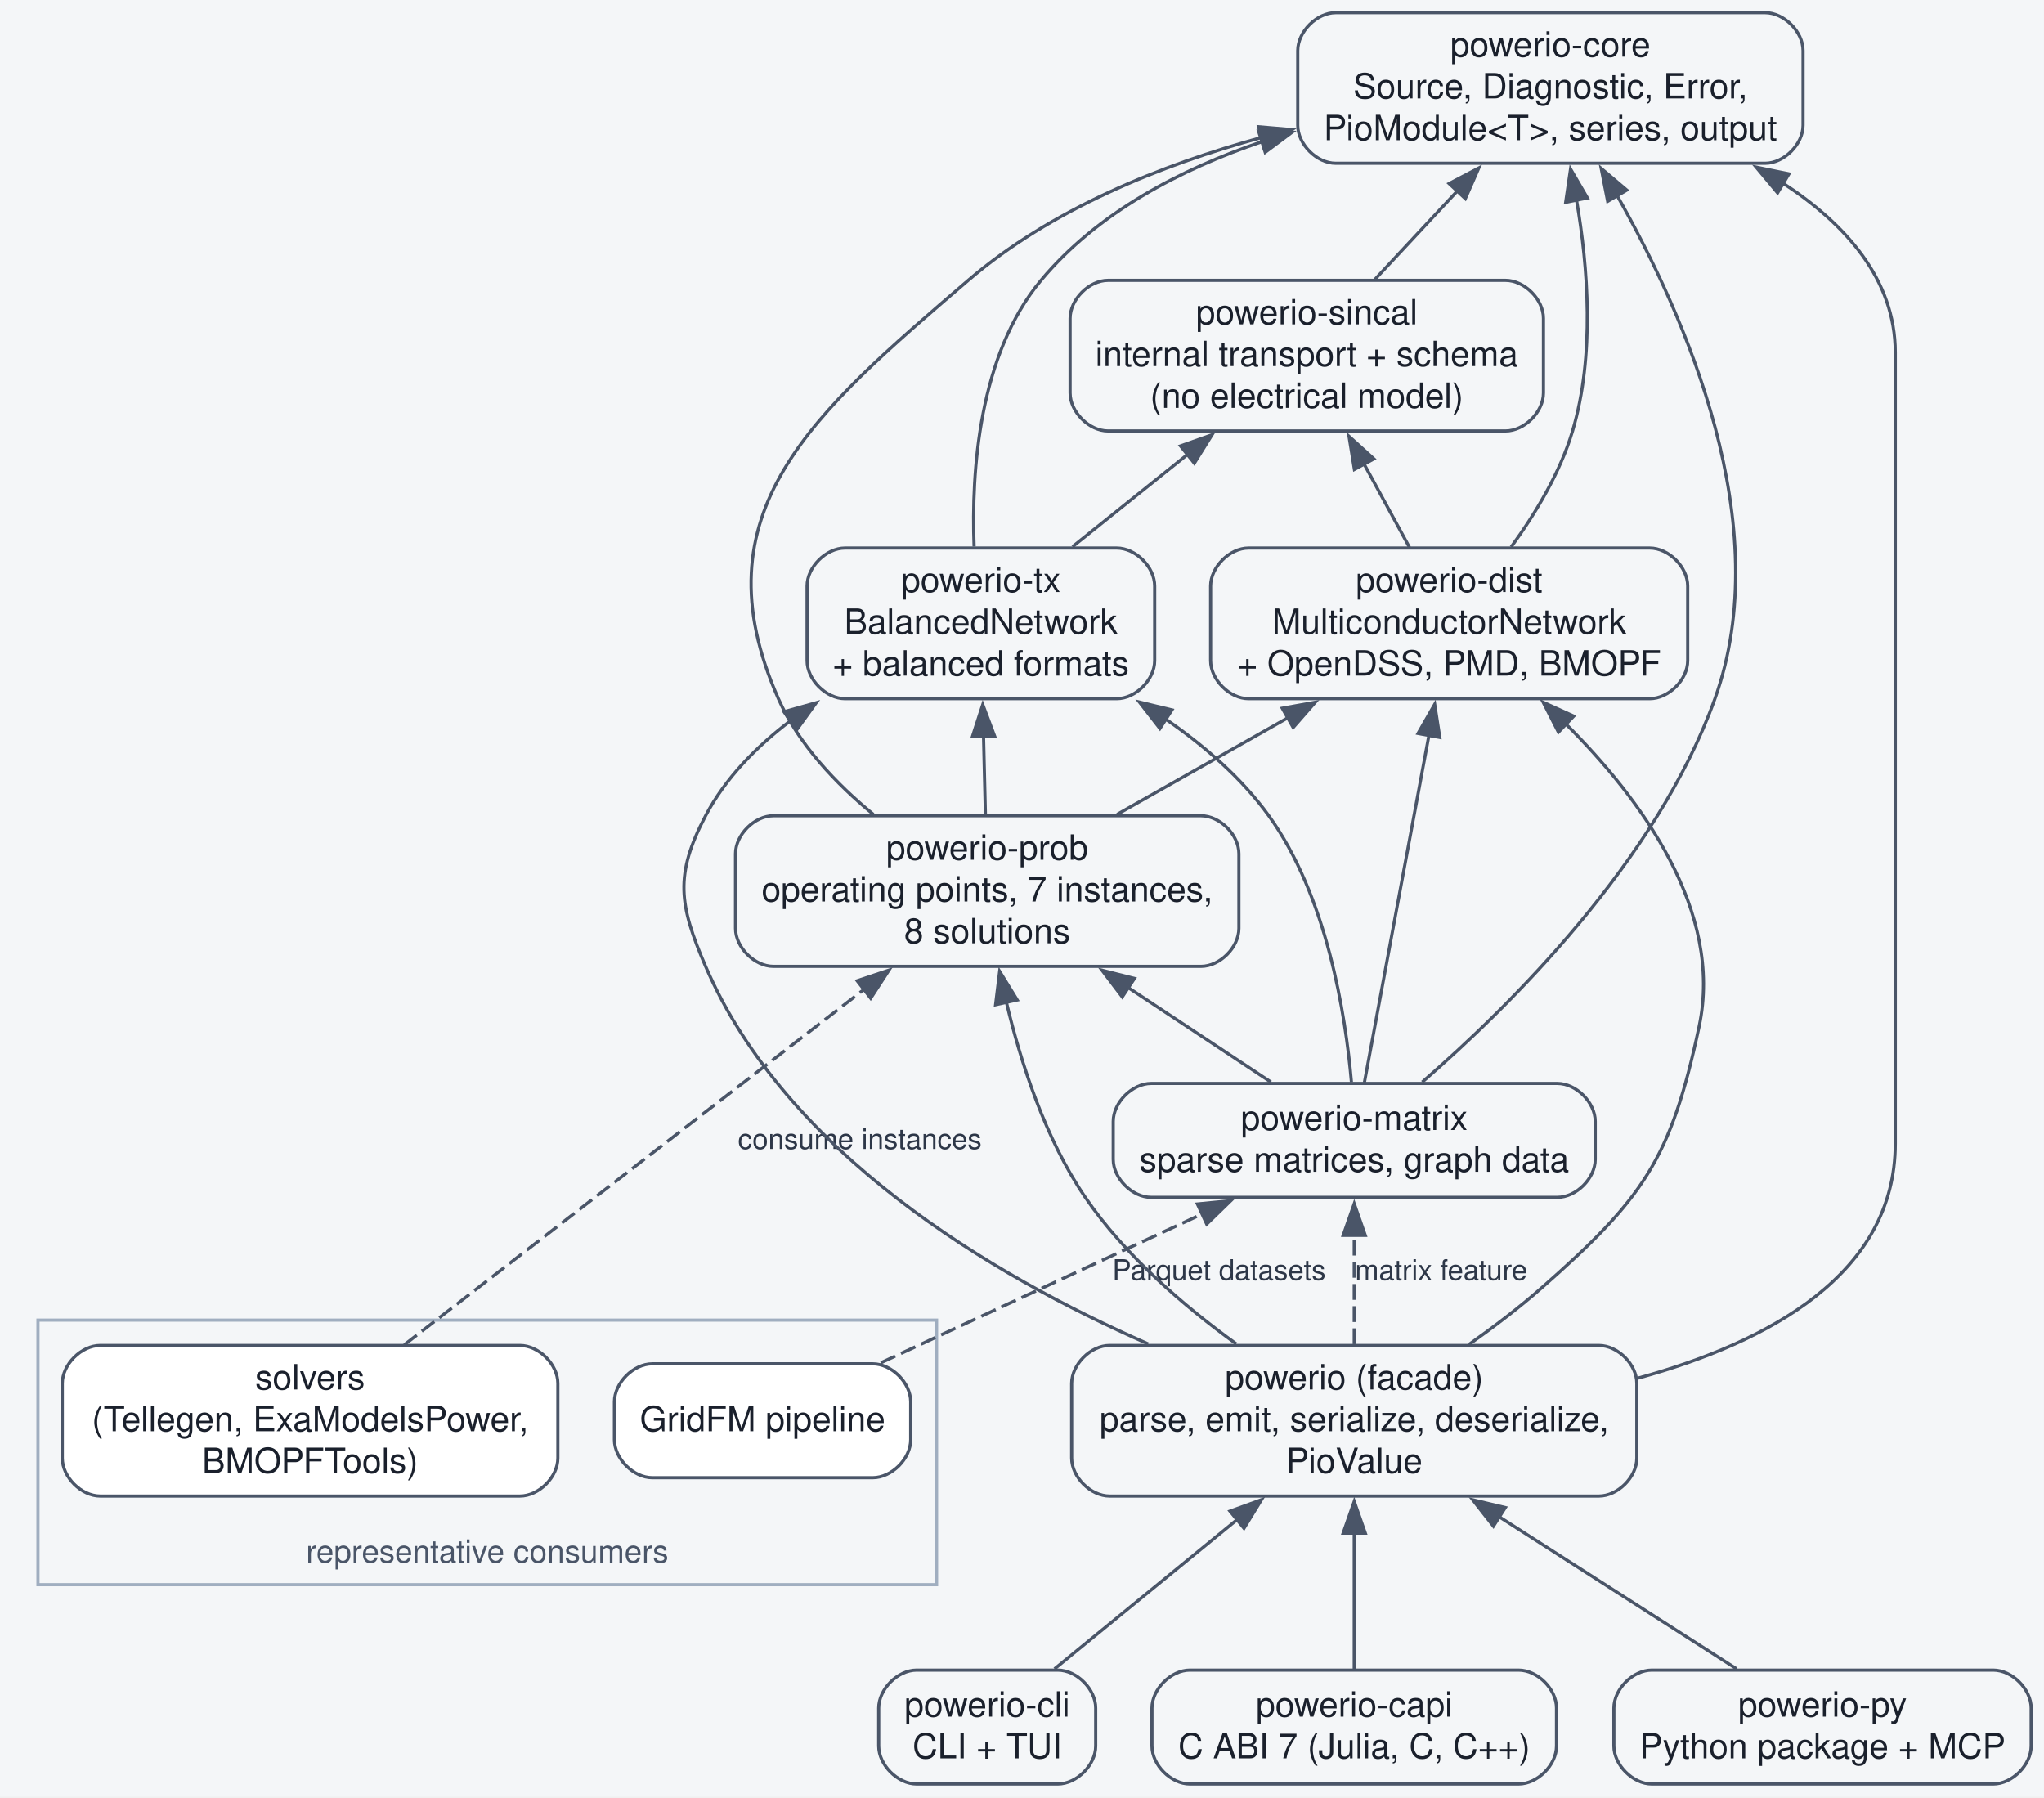
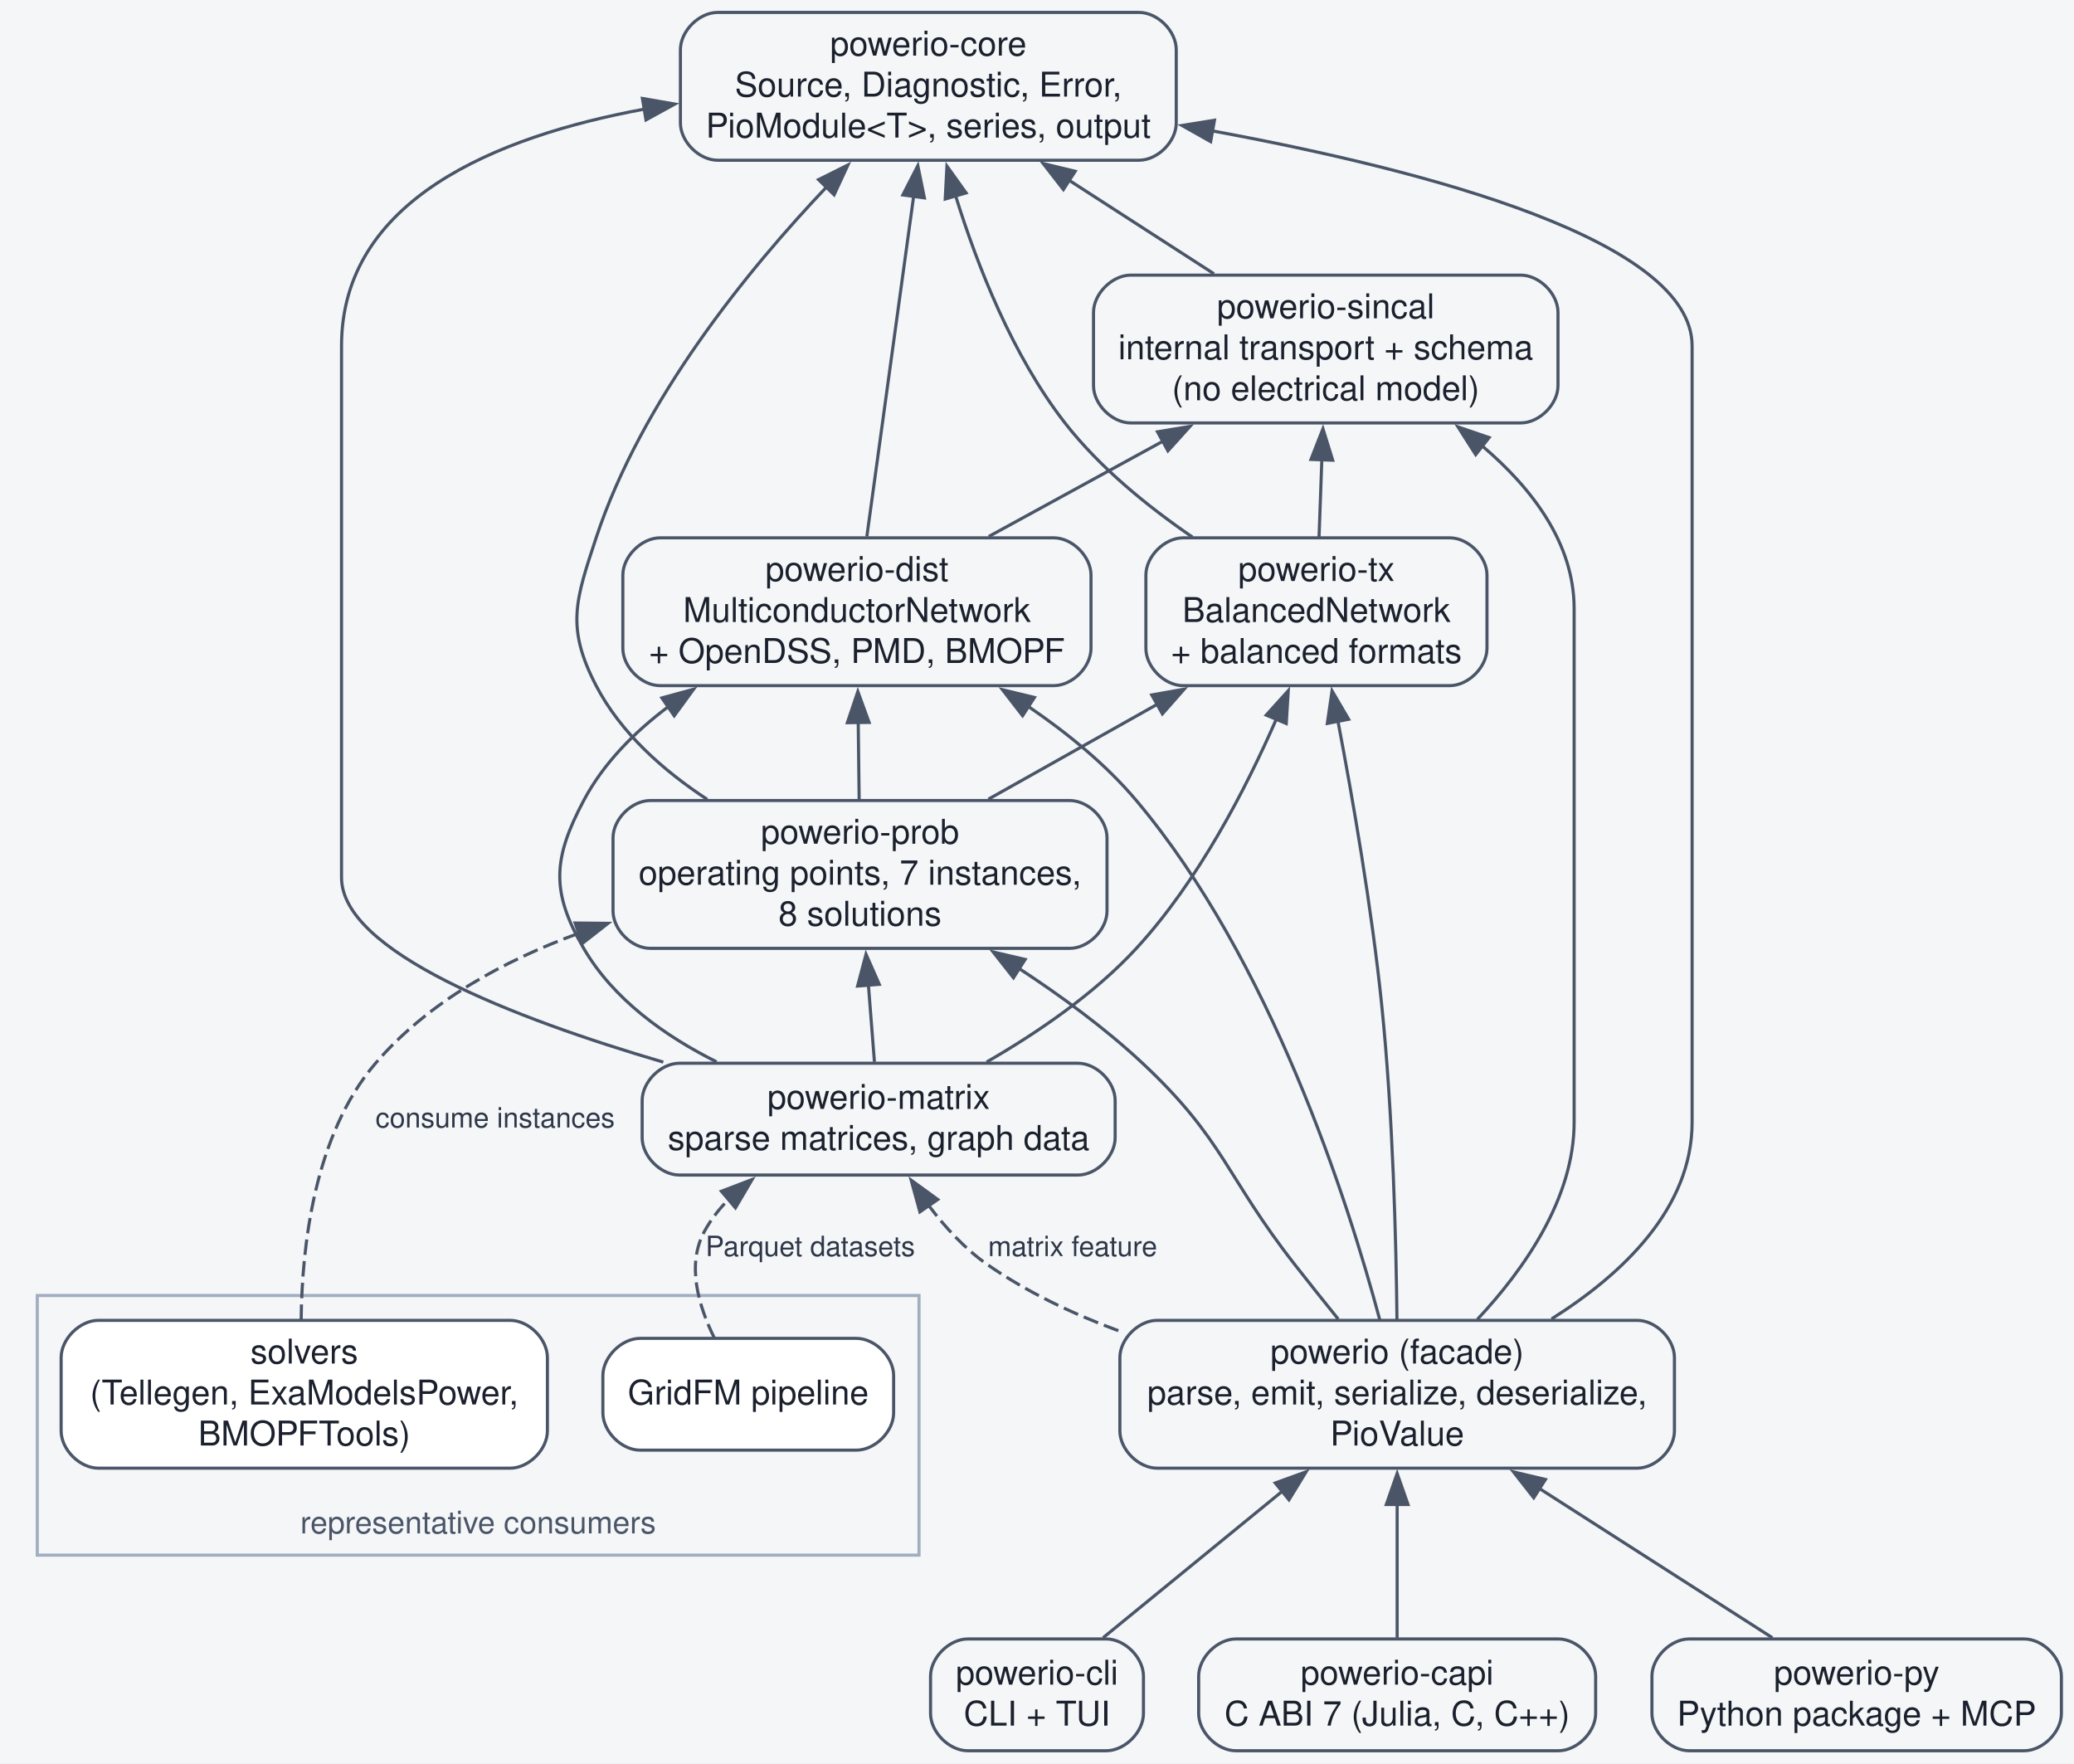
- <svg xmlns="http://www.w3.org/2000/svg" width="646pt" height="568pt" viewBox="0.00 0.00 646.00 568.00">
+ <svg xmlns="http://www.w3.org/2000/svg" width="668pt" height="568pt" viewBox="0.00 0.00 668.00 568.00">
  <g id="graph0" class="graph" transform="scale(1 1) rotate(0) translate(4 563.8)">
-     <polygon fill="#f4f6f8" stroke="none" points="-4,4 -4,-563.8 641.94,-563.8 641.94,4 -4,4" />
+     <polygon fill="#f4f6f8" stroke="none" points="-4,4 -4,-563.8 663.94,-563.8 663.94,4 -4,4" />
    <g id="clust1" class="cluster">
      <polygon fill="#f4f6f8" stroke="#a0aec0" points="8,-63 8,-146.6 292,-146.6 292,-63 8,-63" />
      <text xml:space="preserve" text-anchor="middle" x="150" y="-70" font-family="Helvetica,sans-Serif" font-size="10.00" fill="#4a5568">representative consumers</text>
    </g>
    <g id="node1" class="node">
      <path fill="#ffffff" stroke="#4a5568" d="M160.31,-138.6C160.31,-138.6 27.69,-138.6 27.69,-138.6 21.69,-138.6 15.69,-132.6 15.69,-126.6 15.69,-126.6 15.69,-103 15.69,-103 15.69,-97 21.69,-91 27.69,-91 27.69,-91 160.31,-91 160.31,-91 166.31,-91 172.31,-97 172.31,-103 172.31,-103 172.31,-126.6 172.31,-126.6 172.31,-132.6 166.31,-138.6 160.31,-138.6" />
      <text xml:space="preserve" text-anchor="middle" x="94" y="-124.7" font-family="Helvetica,sans-Serif" font-size="11.00" fill="#1a202c">solvers</text>
      <text xml:space="preserve" text-anchor="middle" x="94" y="-111.5" font-family="Helvetica,sans-Serif" font-size="11.00" fill="#1a202c">(Tellegen, ExaModelsPower,</text>
      <text xml:space="preserve" text-anchor="middle" x="94" y="-98.3" font-family="Helvetica,sans-Serif" font-size="11.00" fill="#1a202c">BMOPFTools)</text>
    </g>
    <g id="node8" class="node">
-       <path fill="#f4f6f8" stroke="#4a5568" d="M375.55,-306C375.55,-306 240.45,-306 240.45,-306 234.45,-306 228.45,-300 228.45,-294 228.45,-294 228.45,-270.4 228.45,-270.4 228.45,-264.4 234.45,-258.4 240.45,-258.4 240.45,-258.4 375.55,-258.4 375.55,-258.4 381.55,-258.4 387.55,-264.4 387.55,-270.4 387.55,-270.4 387.55,-294 387.55,-294 387.55,-300 381.55,-306 375.55,-306" />
-       <text xml:space="preserve" text-anchor="middle" x="308" y="-292.1" font-family="Helvetica,sans-Serif" font-size="11.00" fill="#1a202c">powerio-prob</text>
-       <text xml:space="preserve" text-anchor="middle" x="308" y="-278.9" font-family="Helvetica,sans-Serif" font-size="11.00" fill="#1a202c">operating points, 7 instances,</text>
-       <text xml:space="preserve" text-anchor="middle" x="308" y="-265.7" font-family="Helvetica,sans-Serif" font-size="11.00" fill="#1a202c">8 solutions</text>
+       <path fill="#f4f6f8" stroke="#4a5568" d="M340.55,-306C340.55,-306 205.45,-306 205.45,-306 199.45,-306 193.45,-300 193.45,-294 193.45,-294 193.45,-270.4 193.45,-270.4 193.45,-264.4 199.45,-258.4 205.45,-258.4 205.45,-258.4 340.55,-258.4 340.55,-258.4 346.55,-258.4 352.55,-264.4 352.55,-270.4 352.55,-270.4 352.55,-294 352.55,-294 352.55,-300 346.55,-306 340.55,-306" />
+       <text xml:space="preserve" text-anchor="middle" x="273" y="-292.1" font-family="Helvetica,sans-Serif" font-size="11.00" fill="#1a202c">powerio-prob</text>
+       <text xml:space="preserve" text-anchor="middle" x="273" y="-278.9" font-family="Helvetica,sans-Serif" font-size="11.00" fill="#1a202c">operating points, 7 instances,</text>
+       <text xml:space="preserve" text-anchor="middle" x="273" y="-265.7" font-family="Helvetica,sans-Serif" font-size="11.00" fill="#1a202c">8 solutions</text>
    </g>
-     <g id="edge21" class="edge">
-       <path fill="none" stroke="#4a5568" stroke-dasharray="5,2" d="M123.76,-138.8C161.66,-168.09 227.25,-218.79 269.09,-251.13" />
-       <polygon fill="#4a5568" stroke="#4a5568" points="266.9,-253.86 276.96,-257.21 271.18,-248.32 266.9,-253.86" />
-       <text xml:space="preserve" text-anchor="middle" x="267.75" y="-200.7" font-family="Helvetica,sans-Serif" font-size="9.00" fill="#2d3748">consume instances</text>
+     <g id="edge22" class="edge">
+       <path fill="none" stroke="#4a5568" stroke-dasharray="5,2" d="M93,-138.73C93.23,-162.18 97.16,-198.34 116.96,-221.4 133.92,-241.15 158.15,-254.4 182.49,-263.28" />
+       <polygon fill="#4a5568" stroke="#4a5568" points="181.24,-266.56 191.84,-266.46 183.5,-259.93 181.24,-266.56" />
+       <text xml:space="preserve" text-anchor="middle" x="155.48" y="-200.7" font-family="Helvetica,sans-Serif" font-size="9.00" fill="#2d3748">consume instances</text>
    </g>
    <g id="node2" class="node">
      <path fill="#ffffff" stroke="#4a5568" d="M271.82,-132.8C271.82,-132.8 202.18,-132.8 202.18,-132.8 196.18,-132.8 190.18,-126.8 190.18,-120.8 190.18,-120.8 190.18,-108.8 190.18,-108.8 190.18,-102.8 196.18,-96.8 202.18,-96.8 202.18,-96.8 271.82,-96.8 271.82,-96.8 277.82,-96.8 283.82,-102.8 283.82,-108.8 283.82,-108.8 283.82,-120.8 283.82,-120.8 283.82,-126.8 277.82,-132.8 271.82,-132.8" />
      <text xml:space="preserve" text-anchor="middle" x="237" y="-111.5" font-family="Helvetica,sans-Serif" font-size="11.00" fill="#1a202c">GridFM pipeline</text>
    </g>
    <g id="node7" class="node">
-       <path fill="#f4f6f8" stroke="#4a5568" d="M488.17,-221.4C488.17,-221.4 359.83,-221.4 359.83,-221.4 353.83,-221.4 347.83,-215.4 347.83,-209.4 347.83,-209.4 347.83,-197.4 347.83,-197.4 347.83,-191.4 353.83,-185.4 359.83,-185.4 359.83,-185.4 488.17,-185.4 488.17,-185.4 494.17,-185.4 500.17,-191.4 500.17,-197.4 500.17,-197.4 500.17,-209.4 500.17,-209.4 500.17,-215.4 494.17,-221.4 488.17,-221.4" />
-       <text xml:space="preserve" text-anchor="middle" x="424" y="-206.7" font-family="Helvetica,sans-Serif" font-size="11.00" fill="#1a202c">powerio-matrix</text>
-       <text xml:space="preserve" text-anchor="middle" x="424" y="-193.5" font-family="Helvetica,sans-Serif" font-size="11.00" fill="#1a202c">sparse matrices, graph data</text>
+       <path fill="#f4f6f8" stroke="#4a5568" d="M343.17,-221.4C343.17,-221.4 214.83,-221.4 214.83,-221.4 208.83,-221.4 202.83,-215.4 202.83,-209.4 202.83,-209.4 202.83,-197.4 202.83,-197.4 202.83,-191.4 208.83,-185.4 214.83,-185.4 214.83,-185.4 343.17,-185.4 343.17,-185.4 349.17,-185.4 355.17,-191.4 355.17,-197.4 355.17,-197.4 355.17,-209.4 355.17,-209.4 355.17,-215.4 349.17,-221.4 343.17,-221.4" />
+       <text xml:space="preserve" text-anchor="middle" x="279" y="-206.7" font-family="Helvetica,sans-Serif" font-size="11.00" fill="#1a202c">powerio-matrix</text>
+       <text xml:space="preserve" text-anchor="middle" x="279" y="-193.5" font-family="Helvetica,sans-Serif" font-size="11.00" fill="#1a202c">sparse matrices, graph data</text>
    </g>
-     <g id="edge22" class="edge">
-       <path fill="none" stroke="#4a5568" stroke-dasharray="5,2" d="M274.39,-133.12C303.6,-146.64 344.4,-165.54 376.01,-180.18" />
-       <polygon fill="#4a5568" stroke="#4a5568" points="374.43,-183.3 384.98,-184.33 377.38,-176.95 374.43,-183.3" />
-       <text xml:space="preserve" text-anchor="middle" x="381.27" y="-159.3" font-family="Helvetica,sans-Serif" font-size="9.00" fill="#2d3748">Parquet datasets</text>
+     <g id="edge23" class="edge">
+       <path fill="none" stroke="#4a5568" stroke-dasharray="5,2" d="M226.12,-132.85C220.93,-143.3 217.01,-156.68 222.96,-167.4 225.02,-171.13 227.67,-174.52 230.69,-177.58" />
+       <polygon fill="#4a5568" stroke="#4a5568" points="228.35,-180.18 238.25,-183.96 232.87,-174.83 228.35,-180.18" />
+       <text xml:space="preserve" text-anchor="middle" x="256.98" y="-159.3" font-family="Helvetica,sans-Serif" font-size="9.00" fill="#2d3748">Parquet datasets</text>
    </g>
    <g id="node3" class="node">
-       <path fill="#f4f6f8" stroke="#4a5568" d="M330.29,-36C330.29,-36 285.71,-36 285.71,-36 279.71,-36 273.71,-30 273.71,-24 273.71,-24 273.71,-12 273.71,-12 273.71,-6 279.71,0 285.71,0 285.71,0 330.29,0 330.29,0 336.29,0 342.29,-6 342.29,-12 342.29,-12 342.29,-24 342.29,-24 342.29,-30 336.29,-36 330.29,-36" />
-       <text xml:space="preserve" text-anchor="middle" x="308" y="-21.3" font-family="Helvetica,sans-Serif" font-size="11.00" fill="#1a202c">powerio-cli</text>
-       <text xml:space="preserve" text-anchor="middle" x="308" y="-8.1" font-family="Helvetica,sans-Serif" font-size="11.00" fill="#1a202c">CLI + TUI</text>
+       <path fill="#f4f6f8" stroke="#4a5568" d="M352.29,-36C352.29,-36 307.71,-36 307.71,-36 301.71,-36 295.71,-30 295.71,-24 295.71,-24 295.71,-12 295.71,-12 295.71,-6 301.71,0 307.71,0 307.71,0 352.29,0 352.29,0 358.29,0 364.29,-6 364.29,-12 364.29,-12 364.29,-24 364.29,-24 364.29,-30 358.29,-36 352.29,-36" />
+       <text xml:space="preserve" text-anchor="middle" x="330" y="-21.3" font-family="Helvetica,sans-Serif" font-size="11.00" fill="#1a202c">powerio-cli</text>
+       <text xml:space="preserve" text-anchor="middle" x="330" y="-8.1" font-family="Helvetica,sans-Serif" font-size="11.00" fill="#1a202c">CLI + TUI</text>
    </g>
    <g id="node6" class="node">
-       <path fill="#f4f6f8" stroke="#4a5568" d="M501.31,-138.6C501.31,-138.6 346.69,-138.6 346.69,-138.6 340.69,-138.6 334.69,-132.6 334.69,-126.6 334.69,-126.6 334.69,-103 334.69,-103 334.69,-97 340.69,-91 346.69,-91 346.69,-91 501.31,-91 501.31,-91 507.31,-91 513.31,-97 513.31,-103 513.31,-103 513.31,-126.6 513.31,-126.6 513.31,-132.6 507.31,-138.6 501.31,-138.6" />
-       <text xml:space="preserve" text-anchor="middle" x="424" y="-124.7" font-family="Helvetica,sans-Serif" font-size="11.00" fill="#1a202c">powerio (facade)</text>
-       <text xml:space="preserve" text-anchor="middle" x="424" y="-111.5" font-family="Helvetica,sans-Serif" font-size="11.00" fill="#1a202c">parse, emit, serialize, deserialize,</text>
-       <text xml:space="preserve" text-anchor="middle" x="424" y="-98.3" font-family="Helvetica,sans-Serif" font-size="11.00" fill="#1a202c">PioValue</text>
+       <path fill="#f4f6f8" stroke="#4a5568" d="M523.31,-138.6C523.31,-138.6 368.69,-138.6 368.69,-138.6 362.69,-138.6 356.69,-132.6 356.69,-126.6 356.69,-126.6 356.69,-103 356.69,-103 356.69,-97 362.69,-91 368.69,-91 368.69,-91 523.31,-91 523.31,-91 529.31,-91 535.31,-97 535.31,-103 535.31,-103 535.31,-126.6 535.31,-126.6 535.31,-132.6 529.31,-138.6 523.31,-138.6" />
+       <text xml:space="preserve" text-anchor="middle" x="446" y="-124.7" font-family="Helvetica,sans-Serif" font-size="11.00" fill="#1a202c">powerio (facade)</text>
+       <text xml:space="preserve" text-anchor="middle" x="446" y="-111.5" font-family="Helvetica,sans-Serif" font-size="11.00" fill="#1a202c">parse, emit, serialize, deserialize,</text>
+       <text xml:space="preserve" text-anchor="middle" x="446" y="-98.3" font-family="Helvetica,sans-Serif" font-size="11.00" fill="#1a202c">PioValue</text>
+     </g>
+     <g id="edge19" class="edge">
+       <path fill="none" stroke="#4a5568" d="M351.28,-36.39C367.42,-49.59 390.03,-68.06 409.1,-83.65" />
+       <polygon fill="#4a5568" stroke="#4a5568" points="406.73,-86.23 416.69,-89.84 411.16,-80.81 406.73,-86.23" />
+     </g>
+     <g id="node4" class="node">
+       <path fill="#f4f6f8" stroke="#4a5568" d="M497.93,-36C497.93,-36 394.07,-36 394.07,-36 388.07,-36 382.07,-30 382.07,-24 382.07,-24 382.07,-12 382.07,-12 382.07,-6 388.07,0 394.07,0 394.07,0 497.93,0 497.93,0 503.93,0 509.93,-6 509.93,-12 509.93,-12 509.93,-24 509.93,-24 509.93,-30 503.93,-36 497.93,-36" />
+       <text xml:space="preserve" text-anchor="middle" x="446" y="-21.3" font-family="Helvetica,sans-Serif" font-size="11.00" fill="#1a202c">powerio-capi</text>
+       <text xml:space="preserve" text-anchor="middle" x="446" y="-8.1" font-family="Helvetica,sans-Serif" font-size="11.00" fill="#1a202c">C ABI 7 (Julia, C, C++)</text>
+     </g>
+     <g id="edge20" class="edge">
+       <path fill="none" stroke="#4a5568" d="M446,-36.39C446,-48.45 446,-64.92 446,-79.57" />
+       <polygon fill="#4a5568" stroke="#4a5568" points="442.5,-79.29 446,-89.29 449.5,-79.29 442.5,-79.29" />
+     </g>
+     <g id="node5" class="node">
+       <path fill="#f4f6f8" stroke="#4a5568" d="M647.94,-36C647.94,-36 540.06,-36 540.06,-36 534.06,-36 528.06,-30 528.06,-24 528.06,-24 528.06,-12 528.06,-12 528.06,-6 534.06,0 540.06,0 540.06,0 647.94,0 647.94,0 653.94,0 659.94,-6 659.94,-12 659.94,-12 659.94,-24 659.94,-24 659.94,-30 653.94,-36 647.94,-36" />
+       <text xml:space="preserve" text-anchor="middle" x="594" y="-21.3" font-family="Helvetica,sans-Serif" font-size="11.00" fill="#1a202c">powerio-py</text>
+       <text xml:space="preserve" text-anchor="middle" x="594" y="-8.1" font-family="Helvetica,sans-Serif" font-size="11.00" fill="#1a202c">Python package + MCP</text>
+     </g>
+     <g id="edge21" class="edge">
+       <path fill="none" stroke="#4a5568" d="M566.85,-36.39C545.86,-49.84 516.31,-68.76 491.69,-84.53" />
+       <polygon fill="#4a5568" stroke="#4a5568" points="489.99,-81.47 483.45,-89.81 493.76,-87.36 489.99,-81.47" />
    </g>
    <g id="edge18" class="edge">
-       <path fill="none" stroke="#4a5568" d="M329.28,-36.39C345.42,-49.59 368.03,-68.06 387.1,-83.65" />
-       <polygon fill="#4a5568" stroke="#4a5568" points="384.73,-86.23 394.69,-89.84 389.16,-80.81 384.73,-86.23" />
-     </g>
-     <g id="node4" class="node">
-       <path fill="#f4f6f8" stroke="#4a5568" d="M475.93,-36C475.93,-36 372.07,-36 372.07,-36 366.07,-36 360.07,-30 360.07,-24 360.07,-24 360.07,-12 360.07,-12 360.07,-6 366.07,0 372.07,0 372.07,0 475.93,0 475.93,0 481.93,0 487.93,-6 487.93,-12 487.93,-12 487.93,-24 487.93,-24 487.93,-30 481.93,-36 475.93,-36" />
-       <text xml:space="preserve" text-anchor="middle" x="424" y="-21.3" font-family="Helvetica,sans-Serif" font-size="11.00" fill="#1a202c">powerio-capi</text>
-       <text xml:space="preserve" text-anchor="middle" x="424" y="-8.1" font-family="Helvetica,sans-Serif" font-size="11.00" fill="#1a202c">C ABI 7 (Julia, C, C++)</text>
-     </g>
-     <g id="edge19" class="edge">
-       <path fill="none" stroke="#4a5568" d="M424,-36.39C424,-48.45 424,-64.92 424,-79.57" />
-       <polygon fill="#4a5568" stroke="#4a5568" points="420.5,-79.29 424,-89.29 427.5,-79.29 420.5,-79.29" />
-     </g>
-     <g id="node5" class="node">
-       <path fill="#f4f6f8" stroke="#4a5568" d="M625.94,-36C625.94,-36 518.06,-36 518.06,-36 512.06,-36 506.06,-30 506.06,-24 506.06,-24 506.06,-12 506.06,-12 506.06,-6 512.06,0 518.06,0 518.06,0 625.94,0 625.94,0 631.94,0 637.94,-6 637.94,-12 637.94,-12 637.94,-24 637.94,-24 637.94,-30 631.94,-36 625.94,-36" />
-       <text xml:space="preserve" text-anchor="middle" x="572" y="-21.3" font-family="Helvetica,sans-Serif" font-size="11.00" fill="#1a202c">powerio-py</text>
-       <text xml:space="preserve" text-anchor="middle" x="572" y="-8.1" font-family="Helvetica,sans-Serif" font-size="11.00" fill="#1a202c">Python package + MCP</text>
-     </g>
-     <g id="edge20" class="edge">
-       <path fill="none" stroke="#4a5568" d="M544.85,-36.39C523.86,-49.84 494.31,-68.76 469.69,-84.53" />
-       <polygon fill="#4a5568" stroke="#4a5568" points="467.99,-81.47 461.45,-89.81 471.76,-87.36 467.99,-81.47" />
+       <path fill="none" stroke="#4a5568" stroke-dasharray="5,2" d="M356.2,-135.27C341.35,-140.76 326.67,-147.75 313.98,-156.6 306.76,-161.64 300.37,-168.62 295.09,-175.62" />
+       <polygon fill="#4a5568" stroke="#4a5568" points="292.28,-173.53 289.47,-183.75 298.04,-177.52 292.28,-173.53" />
+       <text xml:space="preserve" text-anchor="middle" x="341.49" y="-159.3" font-family="Helvetica,sans-Serif" font-size="9.00" fill="#2d3748">matrix feature</text>
    </g>
    <g id="edge17" class="edge">
-       <path fill="none" stroke="#4a5568" stroke-dasharray="5,2" d="M424,-139.01C424,-149.6 424,-162.26 424,-173.47" />
-       <polygon fill="#4a5568" stroke="#4a5568" points="420.5,-173.39 424,-183.39 427.5,-173.39 420.5,-173.39" />
-       <text xml:space="preserve" text-anchor="middle" x="451.51" y="-159.3" font-family="Helvetica,sans-Serif" font-size="9.00" fill="#2d3748">matrix feature</text>
+       <path fill="none" stroke="#4a5568" d="M427.02,-139C422.4,-144.72 417.49,-150.86 413,-156.6 390.75,-185.04 390.36,-196.73 364,-221.4 352,-232.63 337.66,-243.13 323.94,-252.1" />
+       <polygon fill="#4a5568" stroke="#4a5568" points="322.42,-248.92 315.87,-257.24 326.18,-254.83 322.42,-248.92" />
+     </g>
+     <g id="node9" class="node">
+       <path fill="#f4f6f8" stroke="#4a5568" d="M462.93,-390.6C462.93,-390.6 377.07,-390.6 377.07,-390.6 371.07,-390.6 365.07,-384.6 365.07,-378.6 365.07,-378.6 365.07,-355 365.07,-355 365.07,-349 371.07,-343 377.07,-343 377.07,-343 462.93,-343 462.93,-343 468.93,-343 474.93,-349 474.93,-355 474.93,-355 474.93,-378.6 474.93,-378.6 474.93,-384.6 468.93,-390.6 462.93,-390.6" />
+       <text xml:space="preserve" text-anchor="middle" x="420" y="-376.7" font-family="Helvetica,sans-Serif" font-size="11.00" fill="#1a202c">powerio-tx</text>
+       <text xml:space="preserve" text-anchor="middle" x="420" y="-363.5" font-family="Helvetica,sans-Serif" font-size="11.00" fill="#1a202c">BalancedNetwork</text>
+       <text xml:space="preserve" text-anchor="middle" x="420" y="-350.3" font-family="Helvetica,sans-Serif" font-size="11.00" fill="#1a202c">+ balanced formats</text>
+     </g>
+     <g id="edge15" class="edge">
+       <path fill="none" stroke="#4a5568" d="M445.94,-138.83C445.68,-163.88 444.65,-205.08 441,-240.4 437.79,-271.49 431.7,-306.54 426.91,-331.67" />
+       <polygon fill="#4a5568" stroke="#4a5568" points="423.51,-330.84 425.03,-341.32 430.38,-332.17 423.51,-330.84" />
+     </g>
+     <g id="node10" class="node">
+       <path fill="#f4f6f8" stroke="#4a5568" d="M335.39,-390.6C335.39,-390.6 208.61,-390.6 208.61,-390.6 202.61,-390.6 196.61,-384.6 196.61,-378.6 196.61,-378.6 196.61,-355 196.61,-355 196.61,-349 202.61,-343 208.61,-343 208.61,-343 335.39,-343 335.39,-343 341.39,-343 347.39,-349 347.39,-355 347.39,-355 347.39,-378.6 347.39,-378.6 347.39,-384.6 341.39,-390.6 335.39,-390.6" />
+       <text xml:space="preserve" text-anchor="middle" x="272" y="-376.7" font-family="Helvetica,sans-Serif" font-size="11.00" fill="#1a202c">powerio-dist</text>
+       <text xml:space="preserve" text-anchor="middle" x="272" y="-363.5" font-family="Helvetica,sans-Serif" font-size="11.00" fill="#1a202c">MulticonductorNetwork</text>
+       <text xml:space="preserve" text-anchor="middle" x="272" y="-350.3" font-family="Helvetica,sans-Serif" font-size="11.00" fill="#1a202c">+ OpenDSS, PMD, BMOPF</text>
    </g>
    <g id="edge16" class="edge">
-       <path fill="none" stroke="#4a5568" d="M386.73,-139.08C370.09,-151.12 351.47,-167.13 339,-185.4 326.37,-203.9 318.62,-227.88 314.03,-247.22" />
-       <polygon fill="#4a5568" stroke="#4a5568" points="310.65,-246.29 311.94,-256.81 317.49,-247.78 310.65,-246.29" />
+       <path fill="none" stroke="#4a5568" d="M440.38,-138.86C430.13,-177.1 405.38,-254.51 362,-306 352.27,-317.55 339.76,-327.74 327.19,-336.3" />
+       <polygon fill="#4a5568" stroke="#4a5568" points="325.36,-333.31 318.87,-341.69 329.17,-339.19 325.36,-333.31" />
    </g>
-     <g id="node9" class="node">
-       <path fill="#f4f6f8" stroke="#4a5568" d="M348.93,-390.6C348.93,-390.6 263.07,-390.6 263.07,-390.6 257.07,-390.6 251.07,-384.6 251.07,-378.6 251.07,-378.6 251.07,-355 251.07,-355 251.07,-349 257.07,-343 263.07,-343 263.07,-343 348.93,-343 348.93,-343 354.93,-343 360.93,-349 360.93,-355 360.93,-355 360.93,-378.6 360.93,-378.6 360.93,-384.6 354.93,-390.6 348.93,-390.6" />
-       <text xml:space="preserve" text-anchor="middle" x="306" y="-376.7" font-family="Helvetica,sans-Serif" font-size="11.00" fill="#1a202c">powerio-tx</text>
-       <text xml:space="preserve" text-anchor="middle" x="306" y="-363.5" font-family="Helvetica,sans-Serif" font-size="11.00" fill="#1a202c">BalancedNetwork</text>
-       <text xml:space="preserve" text-anchor="middle" x="306" y="-350.3" font-family="Helvetica,sans-Serif" font-size="11.00" fill="#1a202c">+ balanced formats</text>
+     <g id="node11" class="node">
+       <path fill="#f4f6f8" stroke="#4a5568" d="M362.85,-559.8C362.85,-559.8 227.15,-559.8 227.15,-559.8 221.15,-559.8 215.15,-553.8 215.15,-547.8 215.15,-547.8 215.15,-524.2 215.15,-524.2 215.15,-518.2 221.15,-512.2 227.15,-512.2 227.15,-512.2 362.85,-512.2 362.85,-512.2 368.85,-512.2 374.85,-518.2 374.85,-524.2 374.85,-524.2 374.85,-547.8 374.85,-547.8 374.85,-553.8 368.85,-559.8 362.85,-559.8" />
+       <text xml:space="preserve" text-anchor="middle" x="295" y="-545.9" font-family="Helvetica,sans-Serif" font-size="11.00" fill="#1a202c">powerio-core</text>
+       <text xml:space="preserve" text-anchor="middle" x="295" y="-532.7" font-family="Helvetica,sans-Serif" font-size="11.00" fill="#1a202c">Source, Diagnostic, Error,</text>
+       <text xml:space="preserve" text-anchor="middle" x="295" y="-519.5" font-family="Helvetica,sans-Serif" font-size="11.00" fill="#1a202c">PioModule&lt;T&gt;, series, output</text>
+     </g>
+     <g id="edge13" class="edge">
+       <path fill="none" stroke="#4a5568" d="M495.73,-139.06C518.71,-153.54 541,-174.73 541,-202.4 541,-202.4 541,-202.4 541,-452.4 541,-486.24 456.3,-508.8 386.3,-521.68" />
+       <polygon fill="#4a5568" stroke="#4a5568" points="385.93,-518.19 376.7,-523.39 387.16,-525.08 385.93,-518.19" />
+     </g>
+     <g id="node12" class="node">
+       <path fill="#f4f6f8" stroke="#4a5568" d="M485.8,-475.2C485.8,-475.2 360.2,-475.2 360.2,-475.2 354.2,-475.2 348.2,-469.2 348.2,-463.2 348.2,-463.2 348.2,-439.6 348.2,-439.6 348.2,-433.6 354.2,-427.6 360.2,-427.6 360.2,-427.6 485.8,-427.6 485.8,-427.6 491.8,-427.6 497.8,-433.6 497.8,-439.6 497.8,-439.6 497.8,-463.2 497.8,-463.2 497.8,-469.2 491.8,-475.2 485.8,-475.2" />
+       <text xml:space="preserve" text-anchor="middle" x="423" y="-461.3" font-family="Helvetica,sans-Serif" font-size="11.00" fill="#1a202c">powerio-sincal</text>
+       <text xml:space="preserve" text-anchor="middle" x="423" y="-448.1" font-family="Helvetica,sans-Serif" font-size="11.00" fill="#1a202c">internal transport + schema</text>
+       <text xml:space="preserve" text-anchor="middle" x="423" y="-434.9" font-family="Helvetica,sans-Serif" font-size="11.00" fill="#1a202c">(no electrical model)</text>
    </g>
    <g id="edge14" class="edge">
-       <path fill="none" stroke="#4a5568" d="M358.9,-139.07C308.97,-161.03 244.43,-199.49 219,-258.4 210.62,-277.82 209.15,-287.28 219,-306 225.27,-317.91 235.1,-327.91 245.93,-336.11" />
-       <polygon fill="#4a5568" stroke="#4a5568" points="243.77,-338.87 253.97,-341.72 247.77,-333.13 243.77,-338.87" />
-     </g>
-     <g id="node10" class="node">
-       <path fill="#f4f6f8" stroke="#4a5568" d="M517.39,-390.6C517.39,-390.6 390.61,-390.6 390.61,-390.6 384.61,-390.6 378.61,-384.6 378.61,-378.6 378.61,-378.6 378.61,-355 378.61,-355 378.61,-349 384.61,-343 390.61,-343 390.61,-343 517.39,-343 517.39,-343 523.39,-343 529.39,-349 529.39,-355 529.39,-355 529.39,-378.6 529.39,-378.6 529.39,-384.6 523.39,-390.6 517.39,-390.6" />
-       <text xml:space="preserve" text-anchor="middle" x="454" y="-376.7" font-family="Helvetica,sans-Serif" font-size="11.00" fill="#1a202c">powerio-dist</text>
-       <text xml:space="preserve" text-anchor="middle" x="454" y="-363.5" font-family="Helvetica,sans-Serif" font-size="11.00" fill="#1a202c">MulticonductorNetwork</text>
-       <text xml:space="preserve" text-anchor="middle" x="454" y="-350.3" font-family="Helvetica,sans-Serif" font-size="11.00" fill="#1a202c">+ OpenDSS, PMD, BMOPF</text>
-     </g>
-     <g id="edge15" class="edge">
-       <path fill="none" stroke="#4a5568" d="M460.25,-138.9C468.01,-144.38 475.98,-150.44 483,-156.6 515.3,-184.97 524.08,-197.35 533,-239.4 540.72,-275.79 514.86,-311.17 490.7,-335.19" />
-       <polygon fill="#4a5568" stroke="#4a5568" points="488.54,-332.42 483.72,-341.85 493.37,-337.48 488.54,-332.42" />
-     </g>
-     <g id="node11" class="node">
-       <path fill="#f4f6f8" stroke="#4a5568" d="M553.85,-559.8C553.85,-559.8 418.15,-559.8 418.15,-559.8 412.15,-559.8 406.15,-553.8 406.15,-547.8 406.15,-547.8 406.15,-524.2 406.15,-524.2 406.15,-518.2 412.15,-512.2 418.15,-512.2 418.15,-512.2 553.85,-512.2 553.85,-512.2 559.85,-512.2 565.85,-518.2 565.85,-524.2 565.85,-524.2 565.85,-547.8 565.85,-547.8 565.85,-553.8 559.85,-559.8 553.85,-559.8" />
-       <text xml:space="preserve" text-anchor="middle" x="486" y="-545.9" font-family="Helvetica,sans-Serif" font-size="11.00" fill="#1a202c">powerio-core</text>
-       <text xml:space="preserve" text-anchor="middle" x="486" y="-532.7" font-family="Helvetica,sans-Serif" font-size="11.00" fill="#1a202c">Source, Diagnostic, Error,</text>
-       <text xml:space="preserve" text-anchor="middle" x="486" y="-519.5" font-family="Helvetica,sans-Serif" font-size="11.00" fill="#1a202c">PioModule&lt;T&gt;, series, output</text>
-     </g>
-     <g id="edge13" class="edge">
-       <path fill="none" stroke="#4a5568" d="M513.76,-128.29C555.04,-139.62 595,-161.22 595,-202.4 595,-202.4 595,-202.4 595,-452.4 595,-475.56 579.18,-493.06 559.59,-505.86" />
-       <polygon fill="#4a5568" stroke="#4a5568" points="557.8,-502.85 551.02,-510.98 561.4,-508.85 557.8,-502.85" />
+       <path fill="none" stroke="#4a5568" d="M471.83,-138.91C486.91,-155.01 503,-177.92 503,-202.4 503,-202.4 503,-202.4 503,-367.8 503,-388.86 489.42,-406.58 473.45,-420.15" />
+       <polygon fill="#4a5568" stroke="#4a5568" points="471.3,-417.39 465.6,-426.32 475.62,-422.89 471.3,-417.39" />
    </g>
    <g id="edge12" class="edge">
-       <path fill="none" stroke="#4a5568" d="M397.68,-221.83C384.28,-230.7 367.63,-241.72 352.33,-251.85" />
-       <polygon fill="#4a5568" stroke="#4a5568" points="350.69,-248.74 344.28,-257.18 354.55,-254.58 350.69,-248.74" />
+       <path fill="none" stroke="#4a5568" d="M277.64,-221.83C277.06,-229.19 276.37,-238.04 275.7,-246.63" />
+       <polygon fill="#4a5568" stroke="#4a5568" points="272.22,-246.26 274.93,-256.51 279.2,-246.81 272.22,-246.26" />
    </g>
    <g id="edge10" class="edge">
-       <path fill="none" stroke="#4a5568" d="M423.12,-221.81C421.23,-243.42 415.36,-280.53 397,-306 388.37,-317.98 376.53,-328.21 364.25,-336.65" />
-       <polygon fill="#4a5568" stroke="#4a5568" points="362.59,-333.56 356.09,-341.93 366.39,-339.44 362.59,-333.56" />
+       <path fill="none" stroke="#4a5568" d="M313.78,-221.79C329.86,-231.06 348.37,-243.61 362,-258.4 381.87,-279.96 397.2,-309.59 407.1,-332.26" />
+       <polygon fill="#4a5568" stroke="#4a5568" points="403.83,-333.51 410.93,-341.38 410.28,-330.8 403.83,-333.51" />
    </g>
    <g id="edge11" class="edge">
-       <path fill="none" stroke="#4a5568" d="M427.21,-221.67C432.06,-247.79 441.37,-297.84 447.63,-331.53" />
-       <polygon fill="#4a5568" stroke="#4a5568" points="444.16,-332.02 449.43,-341.21 451.04,-330.74 444.16,-332.02" />
+       <path fill="none" stroke="#4a5568" d="M226.79,-221.85C210.12,-230.18 193.54,-242 184,-258.4 173.36,-276.69 174.1,-287.3 184,-306 190.35,-317.99 200.3,-328.02 211.25,-336.23" />
+       <polygon fill="#4a5568" stroke="#4a5568" points="209.18,-339.05 219.4,-341.84 213.15,-333.28 209.18,-339.05" />
    </g>
    <g id="edge9" class="edge">
-       <path fill="none" stroke="#4a5568" d="M445.49,-221.83C473.09,-245.75 519.6,-291.67 538,-343 557.63,-397.76 528.91,-463.59 506.97,-502.2" />
-       <polygon fill="#4a5568" stroke="#4a5568" points="504.1,-500.18 502.06,-510.57 510.14,-503.72 504.1,-500.18" />
+       <path fill="none" stroke="#4a5568" d="M209.63,-221.76C161.5,-235.9 106,-257.38 106,-281.2 106,-281.2 106,-281.2 106,-452.4 106,-499.24 155.35,-519.78 203.61,-528.67" />
+       <polygon fill="#4a5568" stroke="#4a5568" points="202.91,-532.1 213.35,-530.29 204.06,-525.19 202.91,-532.1" />
    </g>
    <g id="edge7" class="edge">
-       <path fill="none" stroke="#4a5568" d="M307.44,-306.21C307.26,-313.93 307.04,-322.72 306.84,-331.14" />
-       <polygon fill="#4a5568" stroke="#4a5568" points="303.34,-331.03 306.6,-341.12 310.34,-331.2 303.34,-331.03" />
+       <path fill="none" stroke="#4a5568" d="M314.34,-306.43C331.32,-315.97 351.15,-327.12 369.02,-337.16" />
+       <polygon fill="#4a5568" stroke="#4a5568" points="366.96,-340.01 377.4,-341.86 370.39,-333.91 366.96,-340.01" />
    </g>
    <g id="edge8" class="edge">
-       <path fill="none" stroke="#4a5568" d="M349.06,-306.43C365.92,-315.97 385.62,-327.12 403.37,-337.16" />
-       <polygon fill="#4a5568" stroke="#4a5568" points="401.25,-339.98 411.68,-341.86 404.7,-333.89 401.25,-339.98" />
+       <path fill="none" stroke="#4a5568" d="M272.72,-306.21C272.63,-313.93 272.52,-322.72 272.42,-331.14" />
+       <polygon fill="#4a5568" stroke="#4a5568" points="268.92,-331.07 272.3,-341.11 275.92,-331.16 268.92,-331.07" />
    </g>
    <g id="edge6" class="edge">
-       <path fill="none" stroke="#4a5568" d="M272.02,-306.43C260.17,-316.16 248.39,-328.58 242,-343 215.85,-401.99 253.02,-433.2 302,-475.2 328.12,-497.59 362.79,-511.64 394.99,-520.43" />
-       <polygon fill="#4a5568" stroke="#4a5568" points="393.78,-523.74 404.33,-522.84 395.52,-516.96 393.78,-523.74" />
+       <path fill="none" stroke="#4a5568" d="M223.8,-306.36C209.64,-315.63 195.9,-327.79 188,-343 178.25,-361.78 181.37,-370.51 188,-390.6 202.63,-434.9 236.67,-476.72 262.46,-503.84" />
+       <polygon fill="#4a5568" stroke="#4a5568" points="259.63,-505.95 269.11,-510.68 264.65,-501.07 259.63,-505.95" />
    </g>
    <g id="edge1" class="edge">
-       <path fill="none" stroke="#4a5568" d="M303.86,-391.08C302.96,-414.89 305.35,-451.64 325,-475.2 342.79,-496.53 368.96,-510.26 395.04,-519.09" />
-       <polygon fill="#4a5568" stroke="#4a5568" points="393.77,-522.36 404.36,-522.01 395.86,-515.68 393.77,-522.36" />
-     </g>
-     <g id="node12" class="node">
-       <path fill="#f4f6f8" stroke="#4a5568" d="M471.8,-475.2C471.8,-475.2 346.2,-475.2 346.2,-475.2 340.2,-475.2 334.2,-469.2 334.2,-463.2 334.2,-463.2 334.2,-439.6 334.2,-439.6 334.2,-433.6 340.2,-427.6 346.2,-427.6 346.2,-427.6 471.8,-427.6 471.8,-427.6 477.8,-427.6 483.8,-433.6 483.8,-439.6 483.8,-439.6 483.8,-463.2 483.8,-463.2 483.8,-469.2 477.8,-475.2 471.8,-475.2" />
-       <text xml:space="preserve" text-anchor="middle" x="409" y="-461.3" font-family="Helvetica,sans-Serif" font-size="11.00" fill="#1a202c">powerio-sincal</text>
-       <text xml:space="preserve" text-anchor="middle" x="409" y="-448.1" font-family="Helvetica,sans-Serif" font-size="11.00" fill="#1a202c">internal transport + schema</text>
-       <text xml:space="preserve" text-anchor="middle" x="409" y="-434.9" font-family="Helvetica,sans-Serif" font-size="11.00" fill="#1a202c">(no electrical model)</text>
+       <path fill="none" stroke="#4a5568" d="M380.06,-390.84C365.64,-400.7 350.17,-413.26 339,-427.6 322.13,-449.26 310.75,-478.28 303.8,-500.7" />
+       <polygon fill="#4a5568" stroke="#4a5568" points="300.44,-499.71 300.99,-510.3 307.16,-501.68 300.44,-499.71" />
    </g>
    <g id="edge2" class="edge">
-       <path fill="none" stroke="#4a5568" d="M334.97,-391.03C346.25,-400.08 359.33,-410.57 371.33,-420.19" />
-       <polygon fill="#4a5568" stroke="#4a5568" points="369.08,-422.87 379.07,-426.4 373.46,-417.41 369.08,-422.87" />
+       <path fill="none" stroke="#4a5568" d="M420.84,-390.81C421.12,-398.53 421.44,-407.32 421.74,-415.74" />
+       <polygon fill="#4a5568" stroke="#4a5568" points="418.24,-415.85 422.1,-425.72 425.24,-415.6 418.24,-415.85" />
    </g>
    <g id="edge4" class="edge">
-       <path fill="none" stroke="#4a5568" d="M473.59,-390.93C481.23,-401.42 489.08,-414.41 493,-427.6 500.05,-451.33 497.93,-479.26 494.24,-500.68" />
-       <polygon fill="#4a5568" stroke="#4a5568" points="490.83,-499.88 492.37,-510.37 497.71,-501.22 490.83,-499.88" />
+       <path fill="none" stroke="#4a5568" d="M275.2,-391.05C279.11,-419.5 285.77,-467.92 290.28,-500.66" />
+       <polygon fill="#4a5568" stroke="#4a5568" points="286.79,-501.02 291.62,-510.45 293.73,-500.07 286.79,-501.02" />
    </g>
    <g id="edge3" class="edge">
-       <path fill="none" stroke="#4a5568" d="M441.46,-390.81C437.02,-398.97 431.92,-408.34 427.1,-417.18" />
-       <polygon fill="#4a5568" stroke="#4a5568" points="424.06,-415.44 422.35,-425.9 430.21,-418.79 424.06,-415.44" />
+       <path fill="none" stroke="#4a5568" d="M314.46,-391.03C331.91,-400.57 352.28,-411.72 370.64,-421.76" />
+       <polygon fill="#4a5568" stroke="#4a5568" points="368.81,-424.75 379.27,-426.48 372.17,-418.61 368.81,-424.75" />
    </g>
    <g id="edge5" class="edge">
-       <path fill="none" stroke="#4a5568" d="M430.45,-475.41C438.56,-484.11 447.93,-494.16 456.64,-503.51" />
-       <polygon fill="#4a5568" stroke="#4a5568" points="453.99,-505.79 463.37,-510.72 459.11,-501.02 453.99,-505.79" />
+       <path fill="none" stroke="#4a5568" d="M387,-475.63C372.43,-485.03 355.44,-496 340.06,-505.92" />
+       <polygon fill="#4a5568" stroke="#4a5568" points="338.5,-502.76 332,-511.13 342.3,-508.64 338.5,-502.76" />
    </g>
  </g>
</svg>
